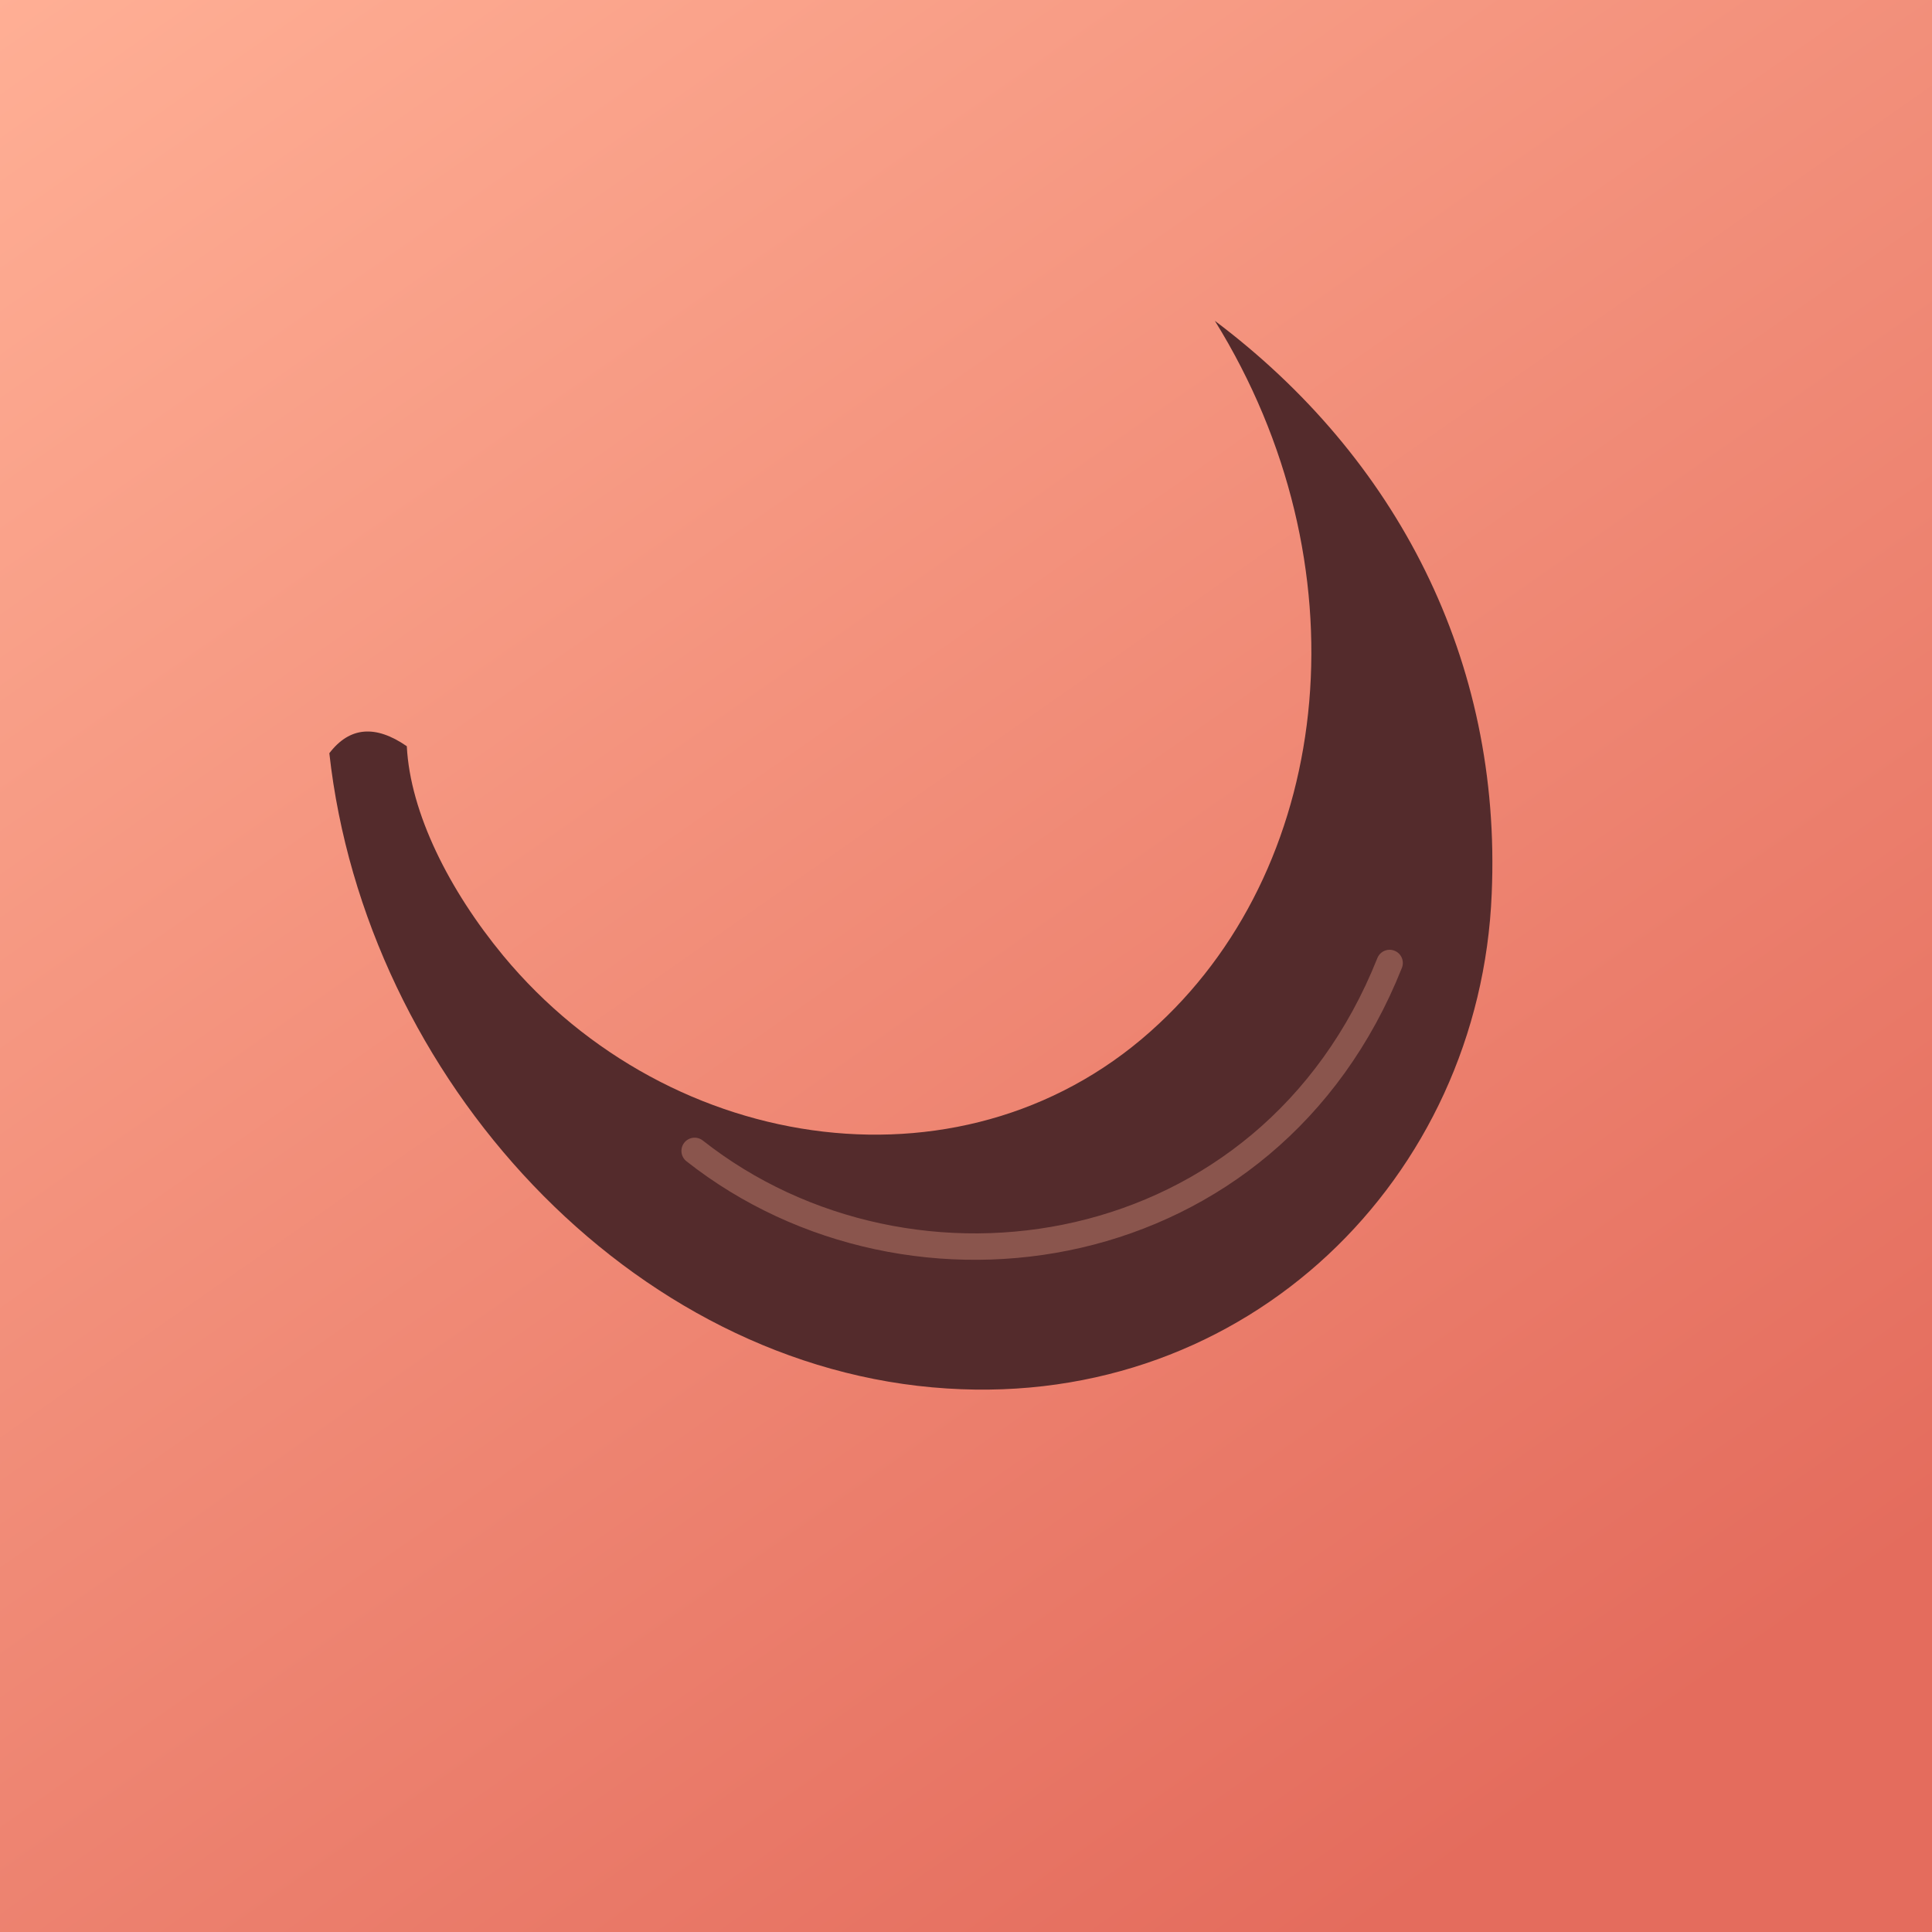
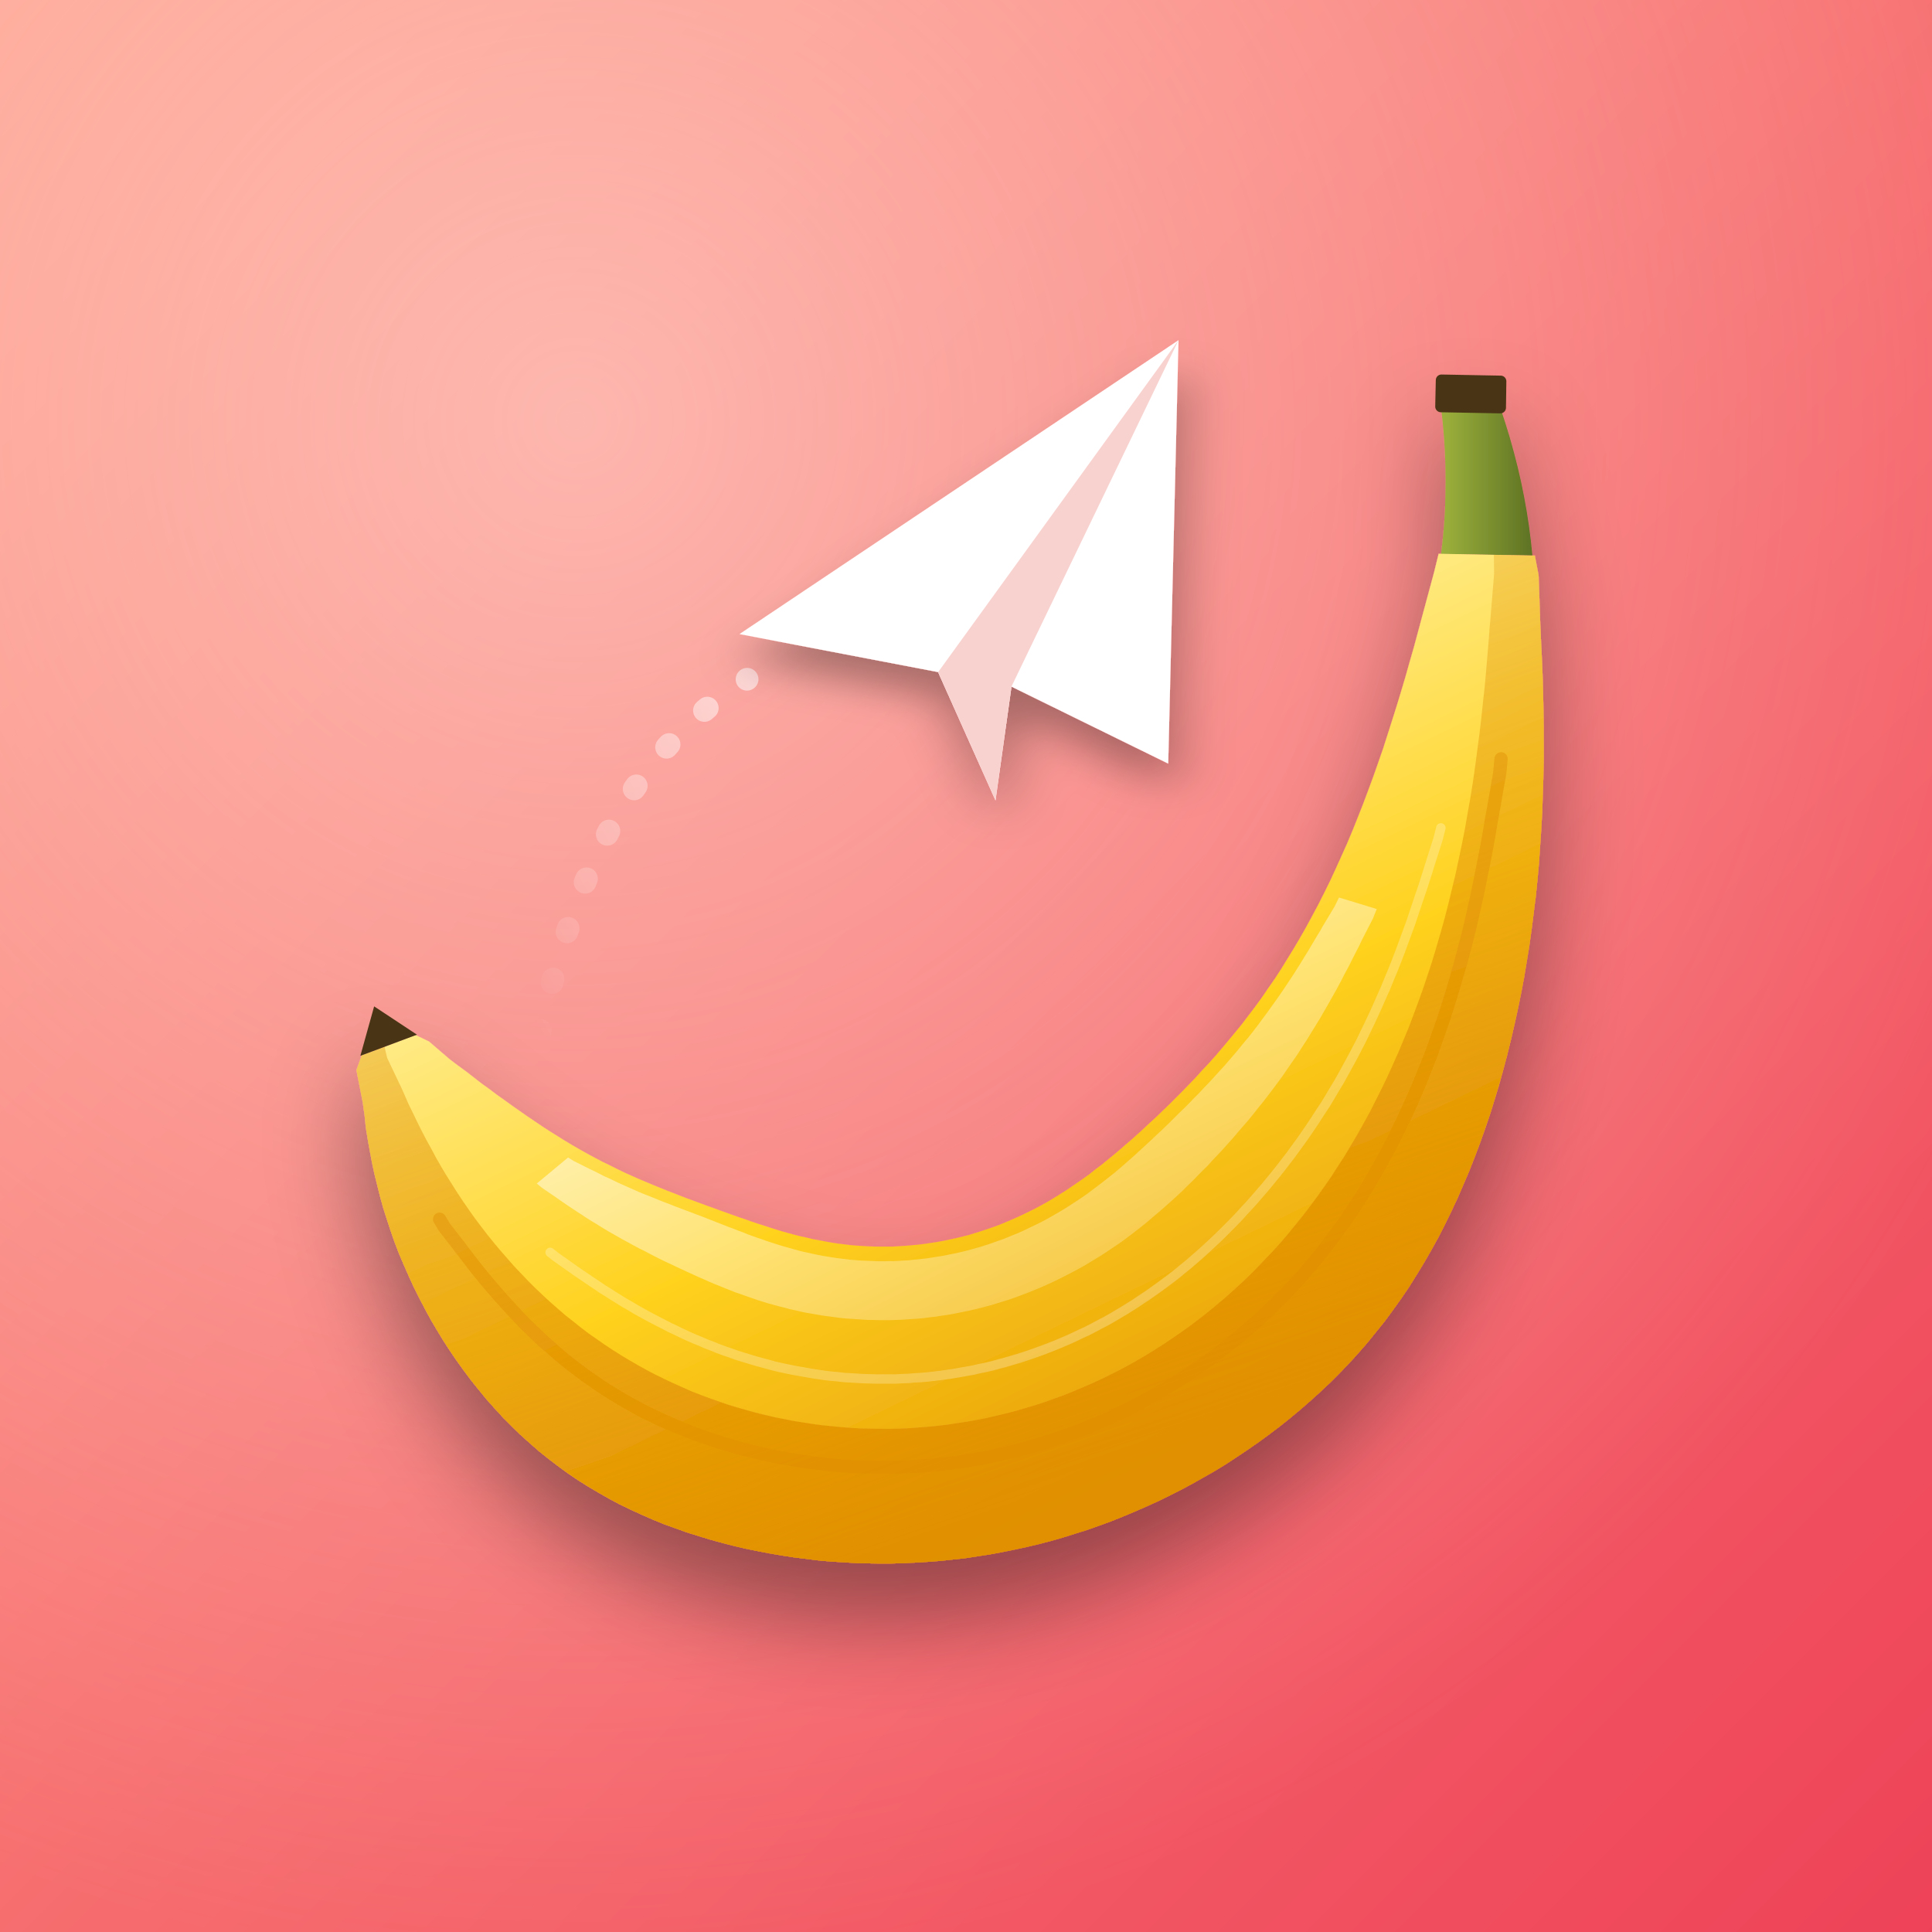
<svg xmlns="http://www.w3.org/2000/svg" width="1024" height="1024" viewBox="0 0 1024 1024">
  <defs>
-     <linearGradient id="bg" x2="0.7" y2="1">
-       <stop stop-color="#FFAF95" />
-       <stop offset="1" stop-color="#E46C5D" />
+     <linearGradient id="bg" x1="0" y1="0" x2="1" y2="1">
+       <stop offset="0" stop-color="#FF9A86" />
+       <stop offset="1" stop-color="#EE4258" />
    </linearGradient>
+     <radialGradient id="glow" cx="0.30" cy="0.22" r="0.8">
+       <stop offset="0" stop-color="#FFE0D8" stop-opacity="0.55" />
+       <stop offset="1" stop-color="#FFE0D8" stop-opacity="0" />
+     </radialGradient>
+     <linearGradient id="peel" x1="0.25" y1="0.2" x2="0.7" y2="1">
+       <stop offset="0" stop-color="#FFF5B0" />
+       <stop offset="0.5" stop-color="#FFD21F" />
+       <stop offset="1" stop-color="#E08E00" />
+     </linearGradient>
+     <linearGradient id="under" x1="0" y1="0" x2="0.4" y2="1">
+       <stop offset="0" stop-color="#E08E00" stop-opacity="0" />
+       <stop offset="1" stop-color="#E08E00" stop-opacity="0.85" />
+     </linearGradient>
+     <linearGradient id="hi" x1="0" y1="0" x2="1" y2="1">
+       <stop offset="0" stop-color="#FFFFFF" stop-opacity="0.9" />
+       <stop offset="1" stop-color="#FFFFFF" stop-opacity="0.15" />
+     </linearGradient>
+     <linearGradient id="stemg" x1="0" y1="0" x2="1" y2="0">
+       <stop offset="0" stop-color="#9DB23C" />
+       <stop offset="1" stop-color="#5E7224" />
+     </linearGradient>
+     <linearGradient id="trail" x1="0" y1="1" x2="1" y2="0">
+       <stop offset="0" stop-color="#FFFFFF" stop-opacity="0" />
+       <stop offset="1" stop-color="#FFFFFF" stop-opacity="0.55" />
+     </linearGradient>
+     <filter id="shadow" x="-25%" y="-25%" width="150%" height="160%">
+       <feGaussianBlur in="SourceAlpha" stdDeviation="24" />
+       <feOffset dy="30" />
+       <feComponentTransfer>
+         <feFuncA type="linear" slope="0.38" />
+       </feComponentTransfer>
+       <feMerge>
+         <feMergeNode />
+         <feMergeNode in="SourceGraphic" />
+       </feMerge>
+     </filter>
+     <filter id="pshadow" x="-40%" y="-40%" width="180%" height="190%">
+       <feGaussianBlur in="SourceAlpha" stdDeviation="12" />
+       <feOffset dy="14" />
+       <feComponentTransfer>
+         <feFuncA type="linear" slope="0.32" />
+       </feComponentTransfer>
+       <feMerge>
+         <feMergeNode />
+         <feMergeNode in="SourceGraphic" />
+       </feMerge>
+     </filter>
  </defs>
  <rect width="1024" height="1024" fill="url(#bg)" />
-   <g transform="rotate(-28 512 512)">
-     <path d="M 267 254 C 203 415 255 617 398 705 C 534 789 700 739 776 609 C 839 502 840 381 789 272 C 799 423 711 554 588 587 C 456 623 326 528 298 392 C 289 348 290 302 305 270 Q 291 243 267 254 Z" fill="#542B2C" />
-     <path d="M 339 531 C 398 665 579 728 711 616" fill="none" stroke="#FFAF95" stroke-opacity="0.32" stroke-width="14" stroke-linecap="round" />
+   <rect width="1024" height="1024" fill="url(#glow)" />
+   <g transform="translate(18 -6)">
+     <g filter="url(#shadow)">
+       <path d="M 745.8 299.6 L 746.7 291.8 L 747.4 284.0 L 747.9 276.2 L 748.1 268.4 L 748.2 260.6 L 748.1 252.8 L 747.8 245.0 L 747.3 237.2 L 746.6 229.4 L 745.7 221.5 L 777.2 222.1 L 779.8 230.0 L 782.2 237.8 L 784.4 245.7 L 786.4 253.5 L 788.2 261.3 L 789.8 269.2 L 791.2 277.0 L 792.4 284.8 L 793.4 292.6 L 794.2 300.4 Z" fill="url(#stemg)" />
+       <path d="M 745.7 221.5 L 777.2 222.1 L 777.4 208.1 L 746.0 207.5 Z" fill="#4A3418" stroke="#4A3418" stroke-width="6" stroke-linejoin="round" />
+       <path d="M 202.3 554.6 L 209.4 558.0 L 220.2 567.3 L 222.3 568.9 L 224.4 570.5 L 229.2 574.0 L 233.7 577.5 L 237.3 580.3 L 241.2 583.1 L 245.3 586.2 L 249.4 589.1 L 253.4 592.0 L 257.4 594.8 L 261.4 597.6 L 265.4 600.3 L 269.4 603.0 L 273.4 605.6 L 277.4 608.1 L 281.4 610.6 L 285.4 613.0 L 289.4 615.3 L 293.3 617.5 L 297.2 619.6 L 301.2 621.7 L 305.1 623.6 L 308.9 625.5 L 312.8 627.4 L 316.6 629.1 L 320.4 630.8 L 324.2 632.4 L 328.0 634.0 L 331.7 635.5 L 335.4 637.0 L 339.0 638.4 L 342.6 639.8 L 346.2 641.2 L 349.8 642.5 L 353.3 643.8 L 356.8 645.1 L 360.2 646.3 L 363.7 647.6 L 367.1 648.8 L 370.4 650.0 L 373.8 651.2 L 377.1 652.3 L 380.4 653.5 L 383.7 654.6 L 386.9 655.6 L 390.2 656.7 L 393.4 657.7 L 396.7 658.7 L 399.9 659.6 L 403.2 660.5 L 406.4 661.3 L 409.7 662.0 L 412.9 662.8 L 416.2 663.4 L 419.4 664.0 L 422.7 664.6 L 425.9 665.1 L 429.2 665.5 L 432.5 665.9 L 435.8 666.2 L 439.1 666.4 L 442.3 666.6 L 445.6 666.7 L 448.9 666.7 L 452.2 666.7 L 455.5 666.7 L 458.8 666.5 L 462.1 666.3 L 465.4 666.0 L 468.7 665.7 L 472.0 665.3 L 475.3 664.8 L 478.6 664.3 L 481.9 663.7 L 485.2 663.0 L 488.5 662.3 L 491.8 661.5 L 495.1 660.7 L 498.3 659.7 L 501.6 658.7 L 504.9 657.6 L 508.1 656.5 L 511.4 655.3 L 514.6 654.0 L 517.9 652.6 L 521.1 651.2 L 524.3 649.7 L 527.6 648.1 L 530.8 646.5 L 534.0 644.8 L 537.2 643.0 L 540.4 641.1 L 543.6 639.1 L 546.8 637.1 L 549.9 635.0 L 553.1 632.8 L 556.3 630.6 L 559.5 628.3 L 562.6 625.8 L 565.8 623.4 L 569.0 620.8 L 572.2 618.2 L 575.4 615.5 L 578.6 612.7 L 581.9 609.9 L 585.1 607.0 L 588.4 604.0 L 591.7 600.9 L 595.1 597.8 L 598.4 594.6 L 601.8 591.3 L 605.2 587.9 L 608.6 584.5 L 612.1 580.9 L 615.6 577.3 L 619.0 573.5 L 622.6 569.7 L 626.1 565.8 L 629.6 561.7 L 633.1 557.5 L 636.6 553.3 L 640.2 548.9 L 643.7 544.3 L 647.2 539.7 L 650.7 534.9 L 654.1 529.9 L 657.6 524.9 L 661.0 519.7 L 664.3 514.3 L 667.7 508.8 L 671.0 503.2 L 674.3 497.4 L 677.5 491.5 L 680.7 485.5 L 683.9 479.2 L 687.0 472.9 L 690.0 466.4 L 693.0 459.8 L 696.0 453.1 L 698.9 446.2 L 701.7 439.2 L 704.5 432.1 L 707.2 424.9 L 709.9 417.6 L 712.5 410.2 L 715.1 402.7 L 717.5 395.2 L 719.9 387.7 L 722.3 380.1 L 724.7 372.2 L 726.9 364.8 L 728.9 357.7 L 731.4 349.0 L 733.8 340.1 L 734.9 336.0 L 736.0 331.9 L 742.1 309.3 L 744.5 299.5 L 795.5 300.5 L 797.5 310.9 L 798.4 336.7 L 798.6 341.4 L 798.8 345.9 L 799.3 356.1 L 799.7 366.1 L 799.9 374.2 L 800.1 382.8 L 800.2 391.9 L 800.2 400.9 L 800.2 409.8 L 800.0 418.7 L 799.7 427.7 L 799.4 436.7 L 798.9 445.6 L 798.3 454.5 L 797.7 463.4 L 796.9 472.3 L 796.0 481.1 L 794.9 489.8 L 793.8 498.5 L 792.6 507.1 L 791.2 515.6 L 789.8 524.1 L 788.2 532.5 L 786.5 540.8 L 784.7 549.0 L 782.8 557.2 L 780.8 565.3 L 778.7 573.2 L 776.5 581.1 L 774.1 589.0 L 771.7 596.7 L 769.1 604.3 L 766.4 611.9 L 763.6 619.3 L 760.7 626.7 L 757.6 633.9 L 754.5 641.1 L 751.2 648.1 L 747.8 655.1 L 744.3 661.9 L 740.6 668.6 L 736.8 675.2 L 732.9 681.6 L 728.9 688.0 L 724.7 694.2 L 720.4 700.2 L 716.0 706.2 L 711.4 711.9 L 706.8 717.6 L 702.0 723.1 L 697.1 728.5 L 692.1 733.7 L 687.0 738.8 L 681.8 743.7 L 676.5 748.5 L 671.1 753.2 L 665.7 757.7 L 660.2 762.1 L 654.5 766.4 L 648.9 770.5 L 643.1 774.5 L 637.3 778.4 L 631.5 782.2 L 625.6 785.8 L 619.6 789.2 L 613.6 792.6 L 607.6 795.8 L 601.5 798.9 L 595.3 801.9 L 589.1 804.7 L 582.9 807.4 L 576.7 810.0 L 570.4 812.5 L 564.1 814.8 L 557.8 817.0 L 551.4 819.0 L 545.1 821.0 L 538.7 822.8 L 532.2 824.5 L 525.8 826.0 L 519.3 827.4 L 512.9 828.7 L 506.4 829.9 L 499.9 830.9 L 493.4 831.9 L 486.9 832.6 L 480.4 833.3 L 473.9 833.8 L 467.4 834.2 L 460.8 834.5 L 454.3 834.7 L 447.8 834.7 L 441.3 834.6 L 434.8 834.4 L 428.4 834.0 L 421.9 833.6 L 415.4 833.0 L 409.0 832.2 L 402.6 831.4 L 396.2 830.4 L 389.8 829.3 L 383.5 828.1 L 377.1 826.8 L 370.8 825.3 L 364.6 823.7 L 358.4 822.0 L 352.2 820.1 L 346.1 818.2 L 340.0 816.0 L 333.9 813.8 L 328.0 811.4 L 322.1 808.8 L 316.2 806.1 L 310.4 803.3 L 304.8 800.3 L 299.2 797.1 L 293.6 793.8 L 288.2 790.4 L 282.9 786.8 L 277.7 783.0 L 272.6 779.1 L 267.6 775.1 L 262.7 770.8 L 257.9 766.5 L 253.3 762.0 L 248.7 757.4 L 244.3 752.6 L 240.0 747.8 L 235.9 742.8 L 231.8 737.7 L 227.9 732.5 L 224.1 727.2 L 220.4 721.8 L 216.9 716.4 L 213.5 710.8 L 210.2 705.2 L 207.1 699.5 L 204.1 693.7 L 201.2 687.9 L 198.5 682.0 L 195.9 676.1 L 193.4 670.2 L 191.1 664.2 L 189.0 658.2 L 187.0 652.1 L 185.1 646.1 L 183.4 640.0 L 181.9 634.0 L 180.4 627.9 L 179.1 621.8 L 178.0 615.9 L 177.0 610.4 L 175.9 603.7 L 175.2 596.7 L 174.7 593.6 L 174.3 590.4 L 170.9 573.2 L 173.7 565.4 Z" fill="url(#peel)" />
+       <path d="M 185.8 560.8 L 187.2 566.7 L 193.8 580.6 L 195.0 583.1 L 196.1 585.6 L 198.5 591.1 L 201.1 596.4 L 203.2 600.8 L 205.5 605.4 L 208.0 610.2 L 210.6 614.9 L 213.1 619.6 L 215.8 624.3 L 218.6 629.0 L 221.5 633.6 L 224.4 638.2 L 227.4 642.7 L 230.5 647.2 L 233.7 651.7 L 237.0 656.1 L 240.3 660.4 L 243.7 664.6 L 247.2 668.8 L 250.8 672.9 L 254.4 677.0 L 258.1 680.9 L 261.8 684.8 L 265.6 688.6 L 269.5 692.3 L 273.4 695.9 L 277.4 699.4 L 281.4 702.9 L 285.6 706.2 L 289.7 709.5 L 293.9 712.7 L 298.2 715.7 L 302.5 718.7 L 306.9 721.6 L 311.3 724.4 L 315.8 727.1 L 320.3 729.7 L 324.8 732.2 L 329.4 734.6 L 334.1 736.9 L 338.8 739.1 L 343.5 741.2 L 348.2 743.3 L 353.0 745.2 L 357.8 747.0 L 362.7 748.7 L 367.6 750.4 L 372.5 751.9 L 377.4 753.3 L 382.4 754.7 L 387.3 755.9 L 392.3 757.1 L 397.4 758.1 L 402.4 759.1 L 407.4 759.9 L 412.5 760.7 L 417.6 761.4 L 422.7 761.9 L 427.8 762.4 L 432.9 762.8 L 438.0 763.1 L 443.2 763.2 L 448.3 763.3 L 453.4 763.3 L 458.6 763.2 L 463.7 763.0 L 468.9 762.6 L 474.0 762.2 L 479.2 761.7 L 484.3 761.1 L 489.4 760.3 L 494.6 759.5 L 499.7 758.6 L 504.8 757.6 L 509.9 756.4 L 515.0 755.2 L 520.1 753.9 L 525.2 752.4 L 530.3 750.9 L 535.3 749.3 L 540.3 747.5 L 545.3 745.7 L 550.3 743.7 L 555.3 741.6 L 560.2 739.5 L 565.2 737.2 L 570.1 734.8 L 574.9 732.4 L 579.8 729.8 L 584.6 727.1 L 589.4 724.3 L 594.1 721.4 L 598.8 718.4 L 603.5 715.2 L 608.2 712.0 L 612.8 708.7 L 617.4 705.2 L 621.9 701.7 L 626.4 698.0 L 630.8 694.3 L 635.2 690.4 L 639.6 686.4 L 643.9 682.3 L 648.1 678.1 L 652.3 673.7 L 656.5 669.3 L 660.6 664.8 L 664.6 660.1 L 668.5 655.3 L 672.5 650.4 L 676.3 645.4 L 680.1 640.3 L 683.8 635.1 L 687.5 629.8 L 691.0 624.3 L 694.6 618.8 L 698.0 613.1 L 701.4 607.4 L 704.7 601.5 L 708.0 595.5 L 711.1 589.4 L 714.2 583.2 L 717.3 576.8 L 720.2 570.4 L 723.1 563.9 L 725.9 557.2 L 728.7 550.5 L 731.3 543.6 L 733.9 536.6 L 736.4 529.6 L 738.8 522.4 L 741.2 515.1 L 743.4 507.7 L 745.6 500.2 L 747.7 492.6 L 749.7 484.9 L 751.6 477.0 L 753.5 469.2 L 755.2 461.2 L 756.9 453.1 L 758.5 445.0 L 759.9 436.8 L 761.4 428.5 L 762.7 420.3 L 763.9 411.9 L 765.0 403.6 L 766.1 395.3 L 767.1 386.9 L 768.0 378.3 L 768.9 370.2 L 769.6 362.5 L 770.4 353.1 L 771.2 343.4 L 771.5 339.1 L 771.9 334.7 L 773.9 310.2 L 773.8 300.1 L 795.5 300.5 L 797.5 310.9 L 798.4 336.7 L 798.6 341.4 L 798.8 345.9 L 799.3 356.1 L 799.7 366.1 L 799.9 374.2 L 800.1 382.8 L 800.2 391.9 L 800.2 400.9 L 800.2 409.8 L 800.0 418.7 L 799.7 427.7 L 799.4 436.7 L 798.9 445.6 L 798.3 454.5 L 797.7 463.4 L 796.9 472.3 L 796.0 481.1 L 794.9 489.8 L 793.8 498.5 L 792.6 507.1 L 791.2 515.6 L 789.8 524.1 L 788.2 532.5 L 786.5 540.8 L 784.7 549.0 L 782.8 557.2 L 780.8 565.3 L 778.7 573.2 L 776.5 581.1 L 774.1 589.0 L 771.7 596.7 L 769.1 604.3 L 766.4 611.9 L 763.6 619.3 L 760.7 626.7 L 757.6 633.9 L 754.5 641.1 L 751.2 648.1 L 747.8 655.1 L 744.3 661.9 L 740.6 668.6 L 736.8 675.2 L 732.9 681.6 L 728.9 688.0 L 724.7 694.2 L 720.4 700.2 L 716.0 706.2 L 711.4 711.9 L 706.8 717.6 L 702.0 723.1 L 697.1 728.5 L 692.1 733.7 L 687.0 738.8 L 681.8 743.7 L 676.5 748.5 L 671.1 753.2 L 665.7 757.7 L 660.2 762.1 L 654.5 766.4 L 648.9 770.5 L 643.1 774.5 L 637.3 778.4 L 631.5 782.2 L 625.6 785.8 L 619.6 789.2 L 613.6 792.6 L 607.6 795.8 L 601.5 798.9 L 595.3 801.9 L 589.1 804.7 L 582.9 807.4 L 576.7 810.0 L 570.4 812.5 L 564.1 814.8 L 557.8 817.0 L 551.4 819.0 L 545.1 821.0 L 538.7 822.8 L 532.2 824.5 L 525.8 826.0 L 519.3 827.4 L 512.9 828.7 L 506.4 829.9 L 499.9 830.9 L 493.4 831.9 L 486.9 832.6 L 480.4 833.3 L 473.9 833.8 L 467.4 834.2 L 460.8 834.5 L 454.3 834.7 L 447.8 834.7 L 441.3 834.6 L 434.8 834.4 L 428.4 834.0 L 421.9 833.6 L 415.4 833.0 L 409.0 832.2 L 402.6 831.4 L 396.2 830.4 L 389.8 829.3 L 383.5 828.1 L 377.1 826.8 L 370.8 825.3 L 364.6 823.7 L 358.4 822.0 L 352.2 820.1 L 346.1 818.2 L 340.0 816.0 L 333.9 813.8 L 328.0 811.4 L 322.1 808.8 L 316.2 806.1 L 310.4 803.3 L 304.8 800.3 L 299.2 797.1 L 293.6 793.8 L 288.2 790.4 L 282.9 786.8 L 277.7 783.0 L 272.6 779.1 L 267.6 775.1 L 262.7 770.8 L 257.9 766.5 L 253.3 762.0 L 248.7 757.4 L 244.3 752.6 L 240.0 747.8 L 235.9 742.8 L 231.8 737.7 L 227.9 732.5 L 224.1 727.2 L 220.4 721.8 L 216.9 716.4 L 213.5 710.8 L 210.2 705.2 L 207.1 699.5 L 204.1 693.7 L 201.2 687.9 L 198.5 682.0 L 195.9 676.1 L 193.4 670.2 L 191.1 664.2 L 189.0 658.2 L 187.0 652.1 L 185.1 646.1 L 183.4 640.0 L 181.9 634.0 L 180.4 627.9 L 179.1 621.8 L 178.0 615.9 L 177.0 610.4 L 175.9 603.7 L 175.2 596.7 L 174.7 593.6 L 174.3 590.4 L 170.9 573.2 L 173.7 565.4 Z" fill="url(#under)" />
+       <path d="M 215.0 652.2 L 217.5 656.4 L 225.3 666.4 L 226.6 668.2 L 228.0 670.0 L 231.0 673.9 L 234.0 677.8 L 236.5 680.9 L 239.2 684.2 L 242.1 687.6 L 245.0 691.0 L 248.0 694.4 L 251.0 697.7 L 254.1 701.1 L 257.2 704.4 L 260.4 707.7 L 263.7 710.9 L 267.0 714.1 L 270.4 717.3 L 273.9 720.3 L 277.4 723.4 L 281.0 726.4 L 284.6 729.3 L 288.3 732.1 L 292.0 734.9 L 295.8 737.5 L 299.6 740.2 L 303.4 742.7 L 307.4 745.1 L 311.3 747.5 L 315.3 749.8 L 319.4 752.0 L 323.4 754.2 L 327.5 756.2 L 331.7 758.2 L 335.9 760.1 L 340.1 761.9 L 344.3 763.6 L 348.6 765.3 L 352.9 766.9 L 357.2 768.4 L 361.6 769.9 L 365.9 771.2 L 370.3 772.5 L 374.7 773.8 L 379.2 774.9 L 383.6 776.0 L 388.1 777.0 L 392.5 778.0 L 397.0 778.8 L 401.5 779.6 L 406.0 780.4 L 410.5 781.0 L 415.1 781.6 L 419.6 782.1 L 424.2 782.6 L 428.7 783.0 L 433.3 783.3 L 437.9 783.5 L 442.4 783.6 L 447.0 783.7 L 451.6 783.7 L 456.2 783.7 L 460.8 783.5 L 465.4 783.3 L 470.0 783.0 L 474.5 782.7 L 479.1 782.2 L 483.7 781.7 L 488.3 781.1 L 492.9 780.5 L 497.5 779.8 L 502.0 779.0 L 506.6 778.1 L 511.2 777.1 L 515.7 776.1 L 520.3 775.0 L 524.8 773.8 L 529.3 772.5 L 533.8 771.2 L 538.3 769.8 L 542.8 768.3 L 547.3 766.7 L 551.8 765.1 L 556.2 763.4 L 560.6 761.6 L 565.1 759.7 L 569.4 757.8 L 573.8 755.8 L 578.2 753.7 L 582.5 751.5 L 586.8 749.2 L 591.1 746.9 L 595.4 744.5 L 599.6 742.0 L 603.9 739.5 L 608.1 736.8 L 612.2 734.1 L 616.4 731.3 L 620.5 728.4 L 624.6 725.5 L 628.6 722.5 L 632.6 719.3 L 636.6 716.2 L 640.6 712.9 L 644.5 709.5 L 648.4 706.1 L 652.2 702.6 L 656.0 699.0 L 659.7 695.3 L 663.4 691.6 L 667.1 687.7 L 670.7 683.8 L 674.2 679.8 L 677.7 675.7 L 681.2 671.5 L 684.5 667.3 L 687.9 662.9 L 691.1 658.5 L 694.4 654.0 L 697.5 649.4 L 700.6 644.7 L 703.7 640.0 L 706.6 635.2 L 709.6 630.2 L 712.4 625.3 L 715.2 620.2 L 718.0 615.1 L 720.7 609.9 L 723.3 604.6 L 725.9 599.2 L 728.4 593.8 L 730.9 588.3 L 733.3 582.7 L 735.6 577.1 L 737.9 571.4 L 740.2 565.6 L 742.3 559.8 L 744.4 553.9 L 746.5 547.9 L 748.5 541.9 L 750.4 535.8 L 752.3 529.7 L 754.1 523.5 L 755.9 517.3 L 757.6 511.0 L 759.2 504.8 L 760.8 498.5 L 762.3 492.1 L 763.7 485.8 L 765.1 479.6 L 766.4 473.2 L 767.7 466.8 L 768.9 460.7 L 770.0 454.9 L 771.3 447.8 L 772.5 440.6 L 773.1 437.3 L 773.7 434.0 L 776.9 415.7 L 777.6 408.2" fill="none" stroke="#E08E00" stroke-opacity="0.45" stroke-width="7" stroke-linecap="round" />
+       <path d="M 273.6 669.8 L 276.5 672.1 L 284.3 677.6 L 285.7 678.6 L 287.1 679.6 L 290.2 681.7 L 293.3 683.8 L 295.8 685.5 L 298.5 687.3 L 301.3 689.2 L 304.2 691.0 L 307.0 692.8 L 309.9 694.6 L 312.8 696.4 L 315.8 698.1 L 318.8 699.9 L 321.8 701.6 L 324.9 703.3 L 327.9 704.9 L 331.0 706.5 L 334.1 708.1 L 337.2 709.7 L 340.4 711.2 L 343.5 712.7 L 346.7 714.2 L 349.9 715.6 L 353.1 716.9 L 356.3 718.3 L 359.5 719.5 L 362.7 720.8 L 365.9 722.0 L 369.2 723.1 L 372.5 724.3 L 375.7 725.3 L 379.0 726.3 L 382.3 727.3 L 385.6 728.2 L 388.9 729.1 L 392.2 730.0 L 395.6 730.8 L 398.9 731.5 L 402.3 732.2 L 405.6 732.8 L 409.0 733.4 L 412.4 734.0 L 415.7 734.5 L 419.1 735.0 L 422.5 735.4 L 425.9 735.7 L 429.3 736.1 L 432.7 736.3 L 436.1 736.5 L 439.5 736.7 L 443.0 736.8 L 446.4 736.9 L 449.8 736.9 L 453.2 736.9 L 456.7 736.9 L 460.1 736.7 L 463.5 736.6 L 466.9 736.3 L 470.4 736.1 L 473.8 735.8 L 477.2 735.4 L 480.6 735.0 L 484.1 734.5 L 487.5 734.0 L 490.9 733.4 L 494.3 732.8 L 497.7 732.2 L 501.1 731.4 L 504.6 730.7 L 508.0 729.9 L 511.3 729.0 L 514.7 728.1 L 518.1 727.1 L 521.5 726.1 L 524.9 725.0 L 528.2 723.9 L 531.6 722.7 L 534.9 721.5 L 538.3 720.2 L 541.6 718.9 L 544.9 717.5 L 548.2 716.1 L 551.5 714.6 L 554.8 713.0 L 558.1 711.5 L 561.4 709.8 L 564.6 708.1 L 567.9 706.4 L 571.1 704.6 L 574.3 702.7 L 577.5 700.8 L 580.7 698.8 L 583.9 696.8 L 587.0 694.7 L 590.2 692.6 L 593.3 690.4 L 596.4 688.2 L 599.5 685.9 L 602.6 683.6 L 605.7 681.2 L 608.7 678.7 L 611.8 676.2 L 614.8 673.6 L 617.8 671.0 L 620.8 668.3 L 623.7 665.6 L 626.7 662.8 L 629.6 660.0 L 632.5 657.1 L 635.4 654.2 L 638.3 651.2 L 641.1 648.1 L 644.0 645.0 L 646.8 641.9 L 649.6 638.6 L 652.4 635.4 L 655.2 632.0 L 657.9 628.7 L 660.7 625.2 L 663.4 621.7 L 666.1 618.2 L 668.7 614.6 L 671.4 610.9 L 674.0 607.2 L 676.6 603.4 L 679.2 599.5 L 681.7 595.6 L 684.3 591.7 L 686.8 587.6 L 689.2 583.5 L 691.7 579.4 L 694.1 575.1 L 696.4 570.9 L 698.8 566.5 L 701.1 562.1 L 703.4 557.7 L 705.6 553.1 L 707.8 548.6 L 710.0 543.9 L 712.1 539.3 L 714.2 534.5 L 716.3 529.8 L 718.3 524.9 L 720.3 520.1 L 722.2 515.3 L 724.1 510.4 L 725.9 505.5 L 727.7 500.6 L 729.5 495.7 L 731.2 490.7 L 732.8 485.9 L 734.3 481.4 L 736.2 475.9 L 738.0 470.2 L 738.8 467.7 L 739.6 465.1 L 744.2 450.7 L 745.7 444.8" fill="none" stroke="#FFFFFF" stroke-opacity="0.25" stroke-width="5" stroke-linecap="round" />
+       <path d="M 283.1 619.5 L 286.0 621.3 L 293.6 625.1 L 295.0 625.8 L 296.3 626.4 L 299.3 627.9 L 302.2 629.4 L 304.7 630.5 L 307.2 631.7 L 309.9 633.0 L 312.6 634.2 L 315.3 635.4 L 318.0 636.6 L 320.7 637.8 L 323.4 638.9 L 326.2 640.0 L 328.9 641.1 L 331.6 642.2 L 334.4 643.3 L 337.1 644.3 L 339.8 645.4 L 342.5 646.4 L 345.1 647.4 L 347.8 648.4 L 350.4 649.4 L 353.1 650.4 L 355.7 651.4 L 358.2 652.4 L 360.8 653.4 L 363.3 654.4 L 365.9 655.4 L 368.4 656.4 L 370.9 657.3 L 373.4 658.3 L 375.9 659.2 L 378.3 660.2 L 380.8 661.1 L 383.3 662.0 L 385.7 662.8 L 388.2 663.7 L 390.6 664.5 L 393.1 665.3 L 395.6 666.1 L 398.0 666.8 L 400.5 667.5 L 403.0 668.2 L 405.5 668.9 L 407.9 669.5 L 410.4 670.0 L 412.9 670.6 L 415.4 671.1 L 417.9 671.6 L 420.4 672.0 L 422.9 672.4 L 425.5 672.8 L 428.0 673.1 L 430.5 673.4 L 433.0 673.7 L 435.6 673.9 L 438.1 674.1 L 440.6 674.2 L 443.2 674.3 L 445.7 674.4 L 448.2 674.5 L 450.8 674.5 L 453.3 674.4 L 455.9 674.4 L 458.4 674.3 L 460.9 674.1 L 463.5 674.0 L 466.0 673.7 L 468.6 673.5 L 471.1 673.2 L 473.7 672.9 L 476.2 672.5 L 478.7 672.1 L 481.3 671.7 L 483.8 671.2 L 486.3 670.7 L 488.9 670.2 L 491.4 669.6 L 493.9 669.0 L 496.5 668.3 L 499.0 667.6 L 501.5 666.9 L 504.0 666.1 L 506.5 665.3 L 509.0 664.4 L 511.6 663.5 L 514.1 662.6 L 516.6 661.6 L 519.0 660.6 L 521.5 659.6 L 524.0 658.5 L 526.5 657.3 L 529.0 656.1 L 531.5 654.9 L 533.9 653.7 L 536.4 652.4 L 538.9 651.0 L 541.3 649.6 L 543.7 648.2 L 546.2 646.7 L 548.6 645.2 L 551.0 643.6 L 553.5 642.0 L 555.9 640.4 L 558.3 638.7 L 560.7 636.9 L 563.1 635.1 L 565.5 633.3 L 567.9 631.4 L 570.3 629.5 L 572.7 627.6 L 575.1 625.6 L 577.5 623.5 L 579.9 621.4 L 582.3 619.3 L 584.7 617.1 L 587.1 614.9 L 589.5 612.7 L 592.0 610.4 L 594.4 608.1 L 596.9 605.8 L 599.4 603.4 L 601.9 601.0 L 604.4 598.5 L 606.9 596.0 L 609.5 593.5 L 612.1 590.9 L 614.7 588.2 L 617.3 585.6 L 619.9 582.8 L 622.5 580.1 L 625.2 577.2 L 627.8 574.3 L 630.5 571.4 L 633.1 568.4 L 635.8 565.3 L 638.4 562.2 L 641.0 559.0 L 643.7 555.8 L 646.3 552.5 L 648.9 549.1 L 651.4 545.7 L 654.0 542.2 L 656.5 538.7 L 659.0 535.2 L 661.5 531.6 L 663.9 528.0 L 666.3 524.4 L 668.7 520.7 L 671.1 516.9 L 673.3 513.3 L 675.4 509.9 L 677.9 505.7 L 680.5 501.3 L 681.7 499.4 L 682.8 497.4 L 689.4 486.4 L 691.7 481.7 L 711.7 487.8 L 709.7 492.8 L 703.6 504.7 L 702.6 506.9 L 701.5 509.0 L 699.1 513.7 L 696.8 518.3 L 694.8 522.0 L 692.8 525.9 L 690.6 530.0 L 688.3 534.1 L 686.1 538.0 L 683.8 542.0 L 681.5 546.0 L 679.1 549.9 L 676.7 553.8 L 674.3 557.7 L 671.8 561.5 L 669.4 565.3 L 666.8 569.0 L 664.3 572.6 L 661.8 576.3 L 659.2 579.8 L 656.6 583.3 L 654.0 586.7 L 651.4 590.1 L 648.7 593.4 L 646.1 596.7 L 643.5 599.9 L 640.8 603.0 L 638.1 606.1 L 635.5 609.2 L 632.8 612.2 L 630.2 615.1 L 627.5 618.0 L 624.8 620.8 L 622.2 623.7 L 619.5 626.4 L 616.8 629.1 L 614.2 631.8 L 611.5 634.4 L 608.9 637.0 L 606.2 639.5 L 603.5 642.0 L 600.8 644.4 L 598.1 646.8 L 595.4 649.1 L 592.7 651.4 L 590.0 653.7 L 587.3 655.9 L 584.6 658.0 L 581.9 660.1 L 579.1 662.2 L 576.4 664.2 L 573.6 666.1 L 570.8 668.0 L 568.0 669.9 L 565.2 671.7 L 562.4 673.4 L 559.6 675.1 L 556.8 676.8 L 553.9 678.4 L 551.1 679.9 L 548.2 681.4 L 545.3 682.9 L 542.5 684.3 L 539.6 685.7 L 536.7 687.0 L 533.8 688.3 L 530.9 689.5 L 528.0 690.7 L 525.1 691.8 L 522.2 692.9 L 519.2 694.0 L 516.3 695.0 L 513.3 695.9 L 510.4 696.8 L 507.5 697.7 L 504.5 698.5 L 501.5 699.3 L 498.6 700.0 L 495.6 700.7 L 492.6 701.3 L 489.7 701.9 L 486.7 702.5 L 483.7 703.0 L 480.7 703.4 L 477.8 703.9 L 474.8 704.2 L 471.8 704.6 L 468.8 704.9 L 465.8 705.1 L 462.8 705.3 L 459.8 705.5 L 456.9 705.6 L 453.9 705.7 L 450.9 705.7 L 447.9 705.7 L 444.9 705.6 L 442.0 705.6 L 439.0 705.4 L 436.0 705.2 L 433.0 705.0 L 430.1 704.8 L 427.1 704.5 L 424.2 704.1 L 421.2 703.7 L 418.2 703.3 L 415.3 702.8 L 412.4 702.3 L 409.4 701.8 L 406.5 701.2 L 403.6 700.5 L 400.7 699.9 L 397.8 699.1 L 394.9 698.4 L 392.0 697.6 L 389.1 696.8 L 386.2 695.9 L 383.3 695.0 L 380.5 694.0 L 377.6 693.0 L 374.8 692.0 L 371.9 691.0 L 369.1 689.9 L 366.3 688.8 L 363.4 687.6 L 360.6 686.5 L 357.8 685.3 L 354.9 684.0 L 352.1 682.8 L 349.3 681.5 L 346.4 680.2 L 343.6 678.9 L 340.8 677.6 L 337.9 676.2 L 335.1 674.9 L 332.2 673.5 L 329.4 672.1 L 326.5 670.6 L 323.7 669.1 L 320.8 667.7 L 318.0 666.2 L 315.1 664.6 L 312.3 663.1 L 309.5 661.5 L 306.7 659.9 L 303.9 658.3 L 301.1 656.6 L 298.4 654.9 L 295.7 653.3 L 293.0 651.6 L 290.3 649.8 L 287.8 648.2 L 285.4 646.6 L 282.4 644.6 L 279.5 642.6 L 278.2 641.7 L 276.8 640.7 L 269.3 635.6 L 266.5 633.3 Z" fill="url(#hi)" opacity="0.75" />
+       <path d="M 203.0 554.4 L 180.3 539.4 L 173.0 565.6 Z" fill="#4A3418" />
+     </g>
+     <path d="M 268 554 C 288 464 318 404 378 366" fill="none" stroke="url(#trail)" stroke-width="12" stroke-linecap="round" stroke-dasharray="2 26" />
+     <g filter="url(#pshadow)" transform="translate(348 220) rotate(-12) scale(1.04)">
+       <path d="M 0 120 L 250 20 L 200 230 L 130 175 L 110 230 L 95 160 Z" fill="#FFFFFF" />
+       <path d="M 95 160 L 250 20 L 130 175 L 110 230 Z" fill="#F8D2CF" />
+     </g>
  </g>
</svg>
